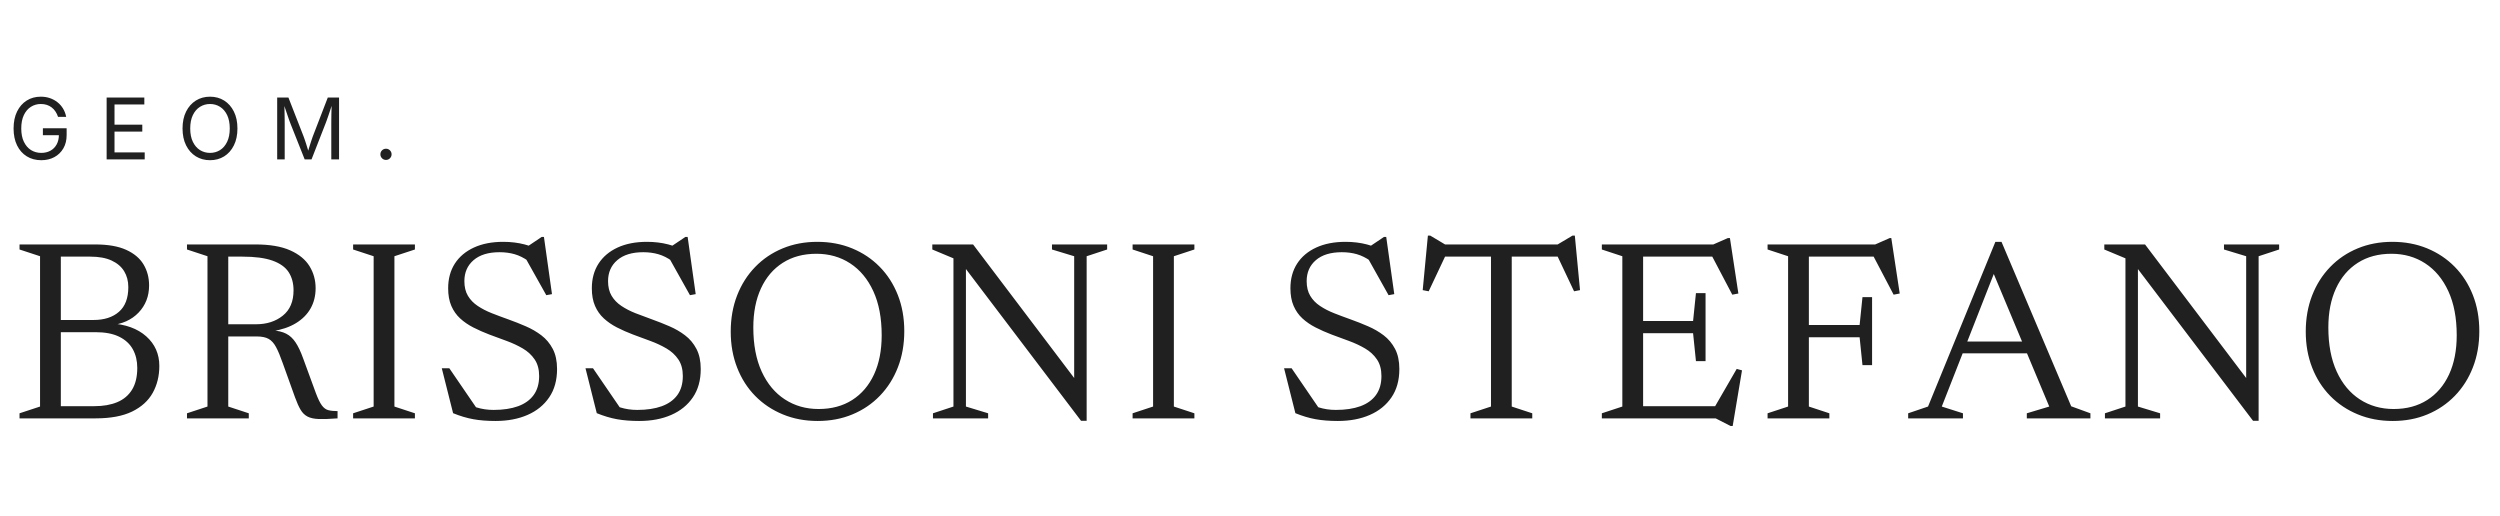
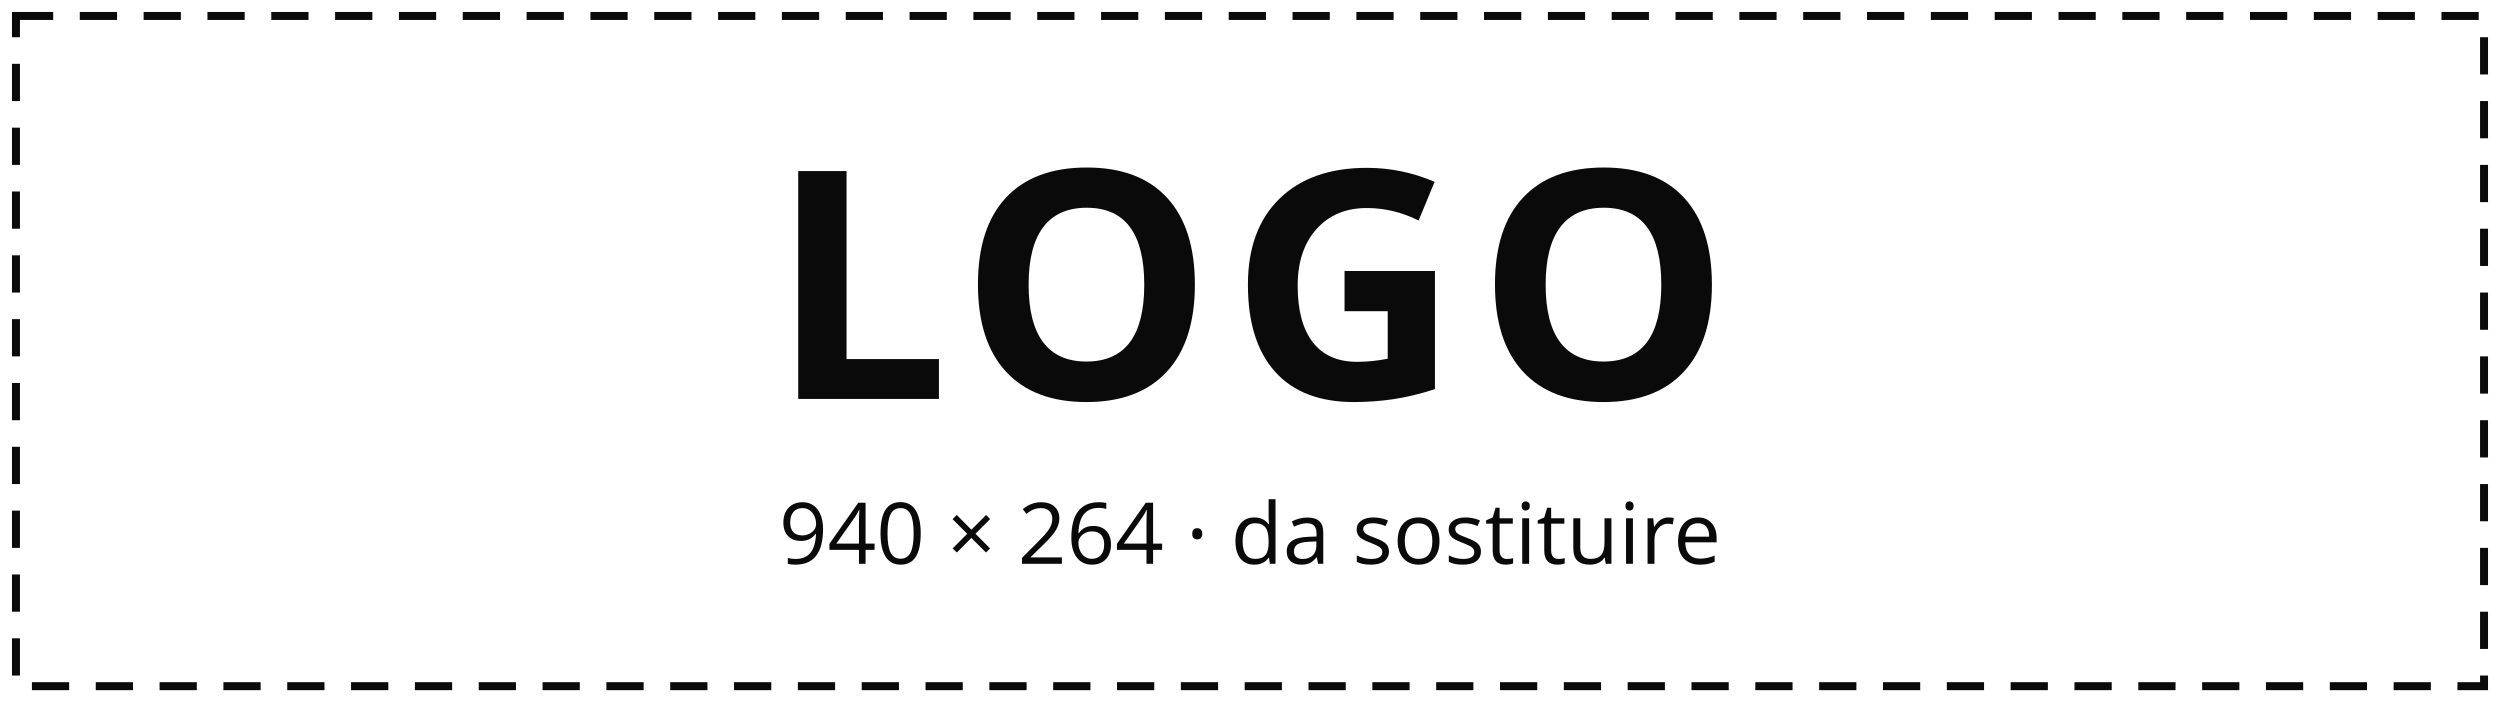
- <svg xmlns="http://www.w3.org/2000/svg" width="882" height="182" viewBox="0 0 882 182" role="img" aria-label="Geom. Brissoni Stefano">
-   <g fill="#202020">
-     <path transform="translate(3 56.23)" d="M11.56 0.29Q8.64 0.29 6.45 -1.07Q4.25 -2.43 3.02 -4.94Q1.79 -7.46 1.79 -10.9Q1.79 -14.37 3.02 -16.88Q4.25 -19.39 6.42 -20.76Q8.58 -22.12 11.38 -22.12Q13.11 -22.12 14.61 -21.61Q16.11 -21.09 17.3 -20.14Q18.49 -19.19 19.27 -17.88Q20.05 -16.57 20.35 -14.99L17.48 -14.99Q17.14 -16.04 16.58 -16.87Q16.03 -17.71 15.26 -18.31Q14.49 -18.91 13.52 -19.23Q12.55 -19.54 11.4 -19.54Q9.48 -19.54 7.91 -18.55Q6.34 -17.56 5.42 -15.64Q4.5 -13.71 4.5 -10.9Q4.5 -8.12 5.43 -6.2Q6.36 -4.28 7.95 -3.28Q9.55 -2.29 11.56 -2.29Q13.4 -2.29 14.81 -3.07Q16.22 -3.85 17 -5.3Q17.78 -6.74 17.78 -8.7L18.62 -8.54L12.13 -8.54L12.13 -10.97L20.51 -10.97L20.51 -8.58Q20.51 -5.87 19.35 -3.88Q18.19 -1.89 16.18 -0.8Q14.17 0.29 11.56 0.29ZM34.62 0L34.62 -21.83L47.92 -21.83L47.92 -19.37L37.4 -19.37L37.4 -12.25L47.2 -12.25L47.2 -9.79L37.4 -9.79L37.4 -2.46L48.05 -2.46L48.05 0ZM71.1 0.29Q68.3 0.29 66.11 -1.06Q63.92 -2.42 62.66 -4.93Q61.4 -7.44 61.4 -10.9Q61.4 -14.37 62.66 -16.88Q63.92 -19.39 66.11 -20.76Q68.3 -22.12 71.1 -22.12Q73.9 -22.12 76.08 -20.76Q78.26 -19.39 79.51 -16.88Q80.77 -14.37 80.77 -10.9Q80.77 -7.44 79.51 -4.93Q78.26 -2.42 76.08 -1.06Q73.9 0.29 71.1 0.29ZM71.1 -2.29Q73.05 -2.29 74.62 -3.27Q76.2 -4.26 77.13 -6.19Q78.06 -8.12 78.06 -10.9Q78.06 -13.71 77.13 -15.64Q76.2 -17.56 74.62 -18.55Q73.05 -19.54 71.1 -19.54Q69.14 -19.54 67.55 -18.54Q65.97 -17.55 65.04 -15.62Q64.11 -13.7 64.11 -10.9Q64.11 -8.12 65.04 -6.2Q65.97 -4.28 67.55 -3.28Q69.14 -2.29 71.1 -2.29ZM94.79 0L94.79 -21.83L98.75 -21.83L104.12 -8.06Q104.31 -7.57 104.55 -6.85Q104.8 -6.12 105.07 -5.27Q105.34 -4.42 105.59 -3.58Q105.84 -2.74 106.03 -2.02L105.41 -2.02Q105.62 -2.7 105.87 -3.52Q106.11 -4.35 106.39 -5.21Q106.66 -6.06 106.91 -6.81Q107.15 -7.56 107.34 -8.06L112.65 -21.83L116.62 -21.83L116.62 0L113.88 0L113.88 -12.47Q113.88 -13.14 113.89 -14Q113.89 -14.87 113.91 -15.82Q113.94 -16.77 113.96 -17.75Q113.98 -18.74 114 -19.66L114.23 -19.66Q113.92 -18.65 113.58 -17.6Q113.23 -16.55 112.9 -15.58Q112.57 -14.6 112.28 -13.8Q111.99 -12.99 111.78 -12.47L106.91 0L104.49 0L99.54 -12.47Q99.33 -12.98 99.05 -13.76Q98.78 -14.55 98.45 -15.51Q98.12 -16.46 97.76 -17.53Q97.41 -18.59 97.05 -19.66L97.31 -19.66Q97.34 -18.84 97.36 -17.89Q97.38 -16.93 97.4 -15.96Q97.41 -14.99 97.43 -14.08Q97.44 -13.18 97.44 -12.47L97.44 0ZM133.18 0.19Q132.36 0.19 131.78 -0.39Q131.2 -0.97 131.2 -1.79Q131.2 -2.61 131.78 -3.19Q132.36 -3.76 133.18 -3.76Q134 -3.76 134.57 -3.19Q135.15 -2.61 135.15 -1.79Q135.15 -0.97 134.57 -0.39Q134 0.19 133.18 0.19Z" />
-     <path transform="translate(3 147.60)" d="M15.34 -57.06L15.34 -61.36L30.59 -61.36Q37.32 -61.36 41.51 -59.46Q45.7 -57.56 47.65 -54.29Q49.6 -51.01 49.6 -46.89Q49.6 -41.21 45.89 -37.32Q42.18 -33.43 35.81 -32.83L35.95 -33.52Q43.96 -33.06 48.59 -28.94Q53.21 -24.82 53.21 -18.5Q53.21 -13.19 50.88 -9Q48.54 -4.81 43.6 -2.4Q38.65 0 30.73 0L15.39 0L15.39 -4.3L30.27 -4.3Q34.99 -4.3 38.38 -5.72Q41.76 -7.14 43.6 -10.14Q45.43 -13.14 45.43 -17.81Q45.43 -21.52 43.87 -24.36Q42.31 -27.2 39.06 -28.8Q35.81 -30.41 30.68 -30.41L15.34 -30.41L15.34 -34.71L30 -34.71Q35.67 -34.71 38.97 -37.6Q42.27 -40.48 42.27 -46.3Q42.27 -49.5 40.8 -51.91Q39.34 -54.31 36.36 -55.69Q33.38 -57.06 28.85 -57.06ZM3.89 0L3.89 -1.79L11.13 -4.17L11.13 -57.2L3.89 -59.58L3.89 -61.36L18.46 -61.36L18.46 0ZM87.33 -33.2Q93.01 -33.2 96.79 -36.25Q100.56 -39.29 100.56 -45.15Q100.56 -48.91 98.85 -51.56Q97.13 -54.22 93.17 -55.64Q89.21 -57.06 82.52 -57.06L71.16 -57.06L71.3 -61.36L87.1 -61.36Q94.7 -61.36 99.37 -59.28Q104.04 -57.2 106.2 -53.69Q108.35 -50.19 108.35 -45.93Q108.35 -41.95 106.59 -38.81Q104.82 -35.67 101.41 -33.59Q98 -31.51 93.01 -30.73L93.01 -31.05Q96.03 -30.87 97.95 -29.88Q99.88 -28.9 101.27 -26.81Q102.67 -24.73 103.95 -21.16L108.4 -9.02Q109.54 -5.95 110.55 -4.58Q111.56 -3.21 112.86 -2.89Q114.17 -2.56 116.09 -2.56L116.09 0Q111.97 0.32 109.47 0.23Q106.98 0.14 105.49 -0.64Q104 -1.42 103.04 -3.05Q102.08 -4.67 101.07 -7.46L96.76 -19.46Q95.48 -23.13 94.38 -25.16Q93.28 -27.2 91.75 -28.05Q90.21 -28.9 87.56 -28.9L71.3 -28.9L71.16 -33.2ZM77.53 -61.36L77.53 -4.17L84.77 -1.79L84.77 0L62.97 0L62.97 -1.79L70.2 -4.17L70.2 -57.2L62.97 -59.58L62.97 -61.36ZM143.38 -1.79L143.38 0L121.58 0L121.58 -1.79L128.82 -4.17L128.82 -57.2L121.58 -59.58L121.58 -61.36L143.38 -61.36L143.38 -59.58L136.15 -57.2L136.15 -4.17ZM189.18 -58.48L182.54 -60.27L188.12 -64.02L188.9 -64.02L191.74 -43.83L189.73 -43.46L181.8 -57.61L183.41 -55.5Q181.03 -57.2 178.58 -57.91Q176.13 -58.62 173.24 -58.62Q167.33 -58.62 164.08 -55.82Q160.83 -53.03 160.83 -48.4Q160.83 -45.34 162.09 -43.23Q163.35 -41.12 165.55 -39.66Q167.74 -38.19 170.54 -37.09Q173.33 -35.99 176.4 -34.9Q179.47 -33.8 182.49 -32.49Q185.51 -31.19 188.01 -29.29Q190.5 -27.39 192.02 -24.5Q193.53 -21.61 193.53 -17.4Q193.53 -11.49 190.76 -7.42Q187.99 -3.34 183.11 -1.21Q178.23 0.92 171.82 0.92Q167.42 0.92 163.99 0.3Q160.55 -0.32 156.85 -1.83L152.86 -17.68L155.52 -17.68L166.33 -1.88L158.72 -6.69Q162.3 -4.76 165.11 -3.87Q167.93 -2.98 171.13 -2.98Q176.17 -2.98 179.77 -4.28Q183.36 -5.59 185.28 -8.24Q187.21 -10.9 187.21 -14.93Q187.21 -18.46 185.63 -20.79Q184.05 -23.13 181.44 -24.66Q178.83 -26.19 175.74 -27.32Q172.64 -28.44 169.62 -29.58Q166.6 -30.73 163.97 -32.08Q161.33 -33.43 159.34 -35.26Q157.35 -37.09 156.23 -39.68Q155.11 -42.27 155.11 -45.89Q155.11 -50.92 157.46 -54.59Q159.82 -58.25 164.2 -60.27Q168.57 -62.28 174.52 -62.28Q178.6 -62.28 182.1 -61.36Q185.6 -60.45 189.18 -58.48ZM239.87 -58.48L233.23 -60.27L238.82 -64.02L239.6 -64.02L242.44 -43.83L240.42 -43.46L232.5 -57.61L234.1 -55.5Q231.72 -57.2 229.27 -57.91Q226.82 -58.62 223.93 -58.62Q218.03 -58.62 214.78 -55.82Q211.52 -53.03 211.52 -48.4Q211.52 -45.34 212.78 -43.23Q214.04 -41.12 216.24 -39.66Q218.44 -38.19 221.23 -37.09Q224.03 -35.99 227.09 -34.9Q230.16 -33.8 233.18 -32.49Q236.21 -31.19 238.7 -29.29Q241.2 -27.39 242.71 -24.5Q244.22 -21.61 244.22 -17.4Q244.22 -11.49 241.45 -7.42Q238.68 -3.34 233.8 -1.21Q228.93 0.92 222.51 0.92Q218.12 0.92 214.68 0.3Q211.25 -0.32 207.54 -1.83L203.56 -17.68L206.21 -17.68L217.02 -1.88L209.42 -6.69Q212.99 -4.76 215.81 -3.87Q218.62 -2.98 221.83 -2.98Q226.87 -2.98 230.46 -4.28Q234.05 -5.59 235.98 -8.24Q237.9 -10.9 237.9 -14.93Q237.9 -18.46 236.32 -20.79Q234.74 -23.13 232.13 -24.66Q229.52 -26.19 226.43 -27.32Q223.34 -28.44 220.32 -29.58Q217.29 -30.73 214.66 -32.08Q212.03 -33.43 210.04 -35.26Q208.04 -37.09 206.92 -39.68Q205.8 -42.27 205.8 -45.89Q205.8 -50.92 208.16 -54.59Q210.52 -58.25 214.89 -60.27Q219.26 -62.28 225.22 -62.28Q229.29 -62.28 232.8 -61.36Q236.3 -60.45 239.87 -58.48ZM285.34 -62.28Q292.03 -62.28 297.64 -59.97Q303.25 -57.66 307.37 -53.46Q311.49 -49.27 313.76 -43.5Q316.03 -37.73 316.03 -30.77Q316.03 -23.81 313.78 -18.02Q311.54 -12.23 307.42 -7.97Q303.3 -3.71 297.73 -1.4Q292.17 0.92 285.48 0.92Q278.8 0.92 273.19 -1.4Q267.58 -3.71 263.45 -7.9Q259.33 -12.09 257.07 -17.88Q254.8 -23.68 254.8 -30.59Q254.8 -37.55 257.04 -43.34Q259.29 -49.14 263.41 -53.4Q267.53 -57.66 273.12 -59.97Q278.7 -62.28 285.34 -62.28ZM285.8 -3.3Q292.67 -3.3 297.66 -6.48Q302.65 -9.66 305.36 -15.5Q308.06 -21.34 308.06 -29.31Q308.06 -38.47 305.1 -44.88Q302.15 -51.29 296.95 -54.68Q291.76 -58.07 285.02 -58.07Q278.15 -58.07 273.16 -54.88Q268.17 -51.7 265.47 -45.86Q262.77 -40.02 262.77 -32.06Q262.77 -22.94 265.72 -16.51Q268.68 -10.07 273.9 -6.69Q279.12 -3.3 285.8 -3.3ZM333.38 -4.17L333.38 -56.46L325.92 -59.58L325.92 -61.36L340.3 -61.36L378.12 -11.4L375.97 -7.19L375.97 -57.2L368.14 -59.58L368.14 -61.36L387.6 -61.36L387.6 -59.58L380.37 -57.2L380.37 0.87L378.4 0.87L336.27 -54.68L337.78 -56.33L337.78 -4.17L345.61 -1.79L345.61 0L326.15 0L326.15 -1.79ZM418.38 -1.79L418.38 0L396.58 0L396.58 -1.79L403.81 -4.17L403.81 -57.2L396.58 -59.58L396.58 -61.36L418.38 -61.36L418.38 -59.58L411.14 -57.2L411.14 -4.17ZM486.34 -58.48L479.7 -60.27L485.28 -64.02L486.06 -64.02L488.9 -43.83L486.89 -43.46L478.96 -57.61L480.57 -55.5Q478.18 -57.2 475.73 -57.91Q473.28 -58.62 470.4 -58.62Q464.49 -58.62 461.24 -55.82Q457.99 -53.03 457.99 -48.4Q457.99 -45.34 459.25 -43.23Q460.51 -41.12 462.71 -39.66Q464.9 -38.19 467.7 -37.09Q470.49 -35.99 473.56 -34.9Q476.63 -33.8 479.65 -32.49Q482.67 -31.19 485.17 -29.29Q487.66 -27.39 489.18 -24.5Q490.69 -21.61 490.69 -17.4Q490.69 -11.49 487.92 -7.42Q485.15 -3.34 480.27 -1.21Q475.39 0.92 468.98 0.92Q464.58 0.92 461.15 0.3Q457.71 -0.32 454.01 -1.83L450.02 -17.68L452.68 -17.68L463.48 -1.88L455.88 -6.69Q459.45 -4.76 462.27 -3.87Q465.09 -2.98 468.29 -2.98Q473.33 -2.98 476.93 -4.28Q480.52 -5.59 482.44 -8.24Q484.37 -10.9 484.37 -14.93Q484.37 -18.46 482.79 -20.79Q481.21 -23.13 478.6 -24.66Q475.99 -26.19 472.9 -27.32Q469.8 -28.44 466.78 -29.58Q463.76 -30.73 461.13 -32.08Q458.49 -33.43 456.5 -35.26Q454.51 -37.09 453.39 -39.68Q452.26 -42.27 452.26 -45.89Q452.26 -50.92 454.62 -54.59Q456.98 -58.25 461.36 -60.27Q465.73 -62.28 471.68 -62.28Q475.76 -62.28 479.26 -61.36Q482.76 -60.45 486.34 -58.48ZM523.02 -58.57L530.34 -58.57L530.34 -4.17L537.58 -1.79L537.58 0L515.78 0L515.78 -1.79L523.02 -4.17ZM550.36 -57.06L503.01 -57.06L507.22 -57.93L501.04 -44.83L498.93 -45.24L500.76 -64.48L501.59 -64.48L508.04 -60.63L504.06 -61.36L549.3 -61.36L545.32 -60.63L551.78 -64.48L552.6 -64.48L554.43 -45.24L552.33 -44.83L546.14 -57.93ZM598.72 -44.19L598.72 -32.19L598.72 -20.2L595.33 -20.2L594.32 -30.04L572.11 -30.04L572.11 -34.35L594.32 -34.35L595.33 -44.19ZM610.3 -44.05L608.15 -43.64L600.59 -58.02L603.11 -57.06L572.11 -57.06L572.11 -61.36L601.46 -61.36L606.59 -63.61L607.32 -63.61ZM601.42 -3.11L609.71 -17.45L611.58 -16.94L608.29 2.7L607.55 2.7L602.29 0L572.11 0L572.11 -4.3L603.48 -4.3ZM562.13 0L562.13 -1.79L569.36 -4.17L569.36 -57.2L562.13 -59.58L562.13 -61.36L576.69 -61.36L576.69 0ZM657.47 -42.77L657.47 -30.77L657.47 -18.78L654.08 -18.78L653.07 -28.62L630.86 -28.62L630.86 -32.93L653.07 -32.93L654.08 -42.77ZM663.7 -63.61L664.25 -63.61L667.22 -44.05L665.07 -43.64L657.52 -58.02L663.65 -57.06L629.21 -57.06L629.21 -61.36L658.57 -61.36ZM635.17 -61.36L635.17 -4.17L642.4 -1.79L642.4 0L620.6 0L620.6 -1.79L627.84 -4.17L627.84 -57.2L620.6 -59.58L620.6 -61.36ZM686.92 -22.94L686.92 -27.11L717.19 -27.11L717.19 -22.94ZM727.72 -4.26L734.5 -1.79L734.5 0L712.06 0L712.06 -1.79L719.98 -4.17L698.82 -54.72L701.89 -54.72L682.06 -4.17L689.53 -1.79L689.53 0L670.2 0L670.2 -1.79L677.21 -4.17L700.97 -62.28L703.13 -62.28ZM746.86 -4.17L746.86 -56.46L739.4 -59.58L739.4 -61.36L753.77 -61.36L791.6 -11.4L789.45 -7.19L789.45 -57.2L781.62 -59.58L781.62 -61.36L801.08 -61.36L801.08 -59.58L793.84 -57.2L793.84 0.87L791.88 0.87L749.74 -54.68L751.26 -56.33L751.26 -4.17L759.09 -1.79L759.09 0L739.62 0L739.62 -1.79ZM841.01 -62.28Q847.7 -62.28 853.31 -59.97Q858.92 -57.66 863.04 -53.46Q867.16 -49.27 869.43 -43.5Q871.7 -37.73 871.7 -30.77Q871.7 -23.81 869.45 -18.02Q867.21 -12.23 863.09 -7.97Q858.96 -3.71 853.4 -1.4Q847.84 0.92 841.15 0.92Q834.46 0.92 828.85 -1.4Q823.24 -3.71 819.12 -7.9Q815 -12.09 812.74 -17.88Q810.47 -23.68 810.47 -30.59Q810.47 -37.55 812.71 -43.34Q814.96 -49.14 819.08 -53.4Q823.2 -57.66 828.79 -59.97Q834.37 -62.28 841.01 -62.28ZM841.47 -3.3Q848.34 -3.3 853.33 -6.48Q858.32 -9.66 861.03 -15.5Q863.73 -21.34 863.73 -29.31Q863.73 -38.47 860.77 -44.88Q857.82 -51.29 852.62 -54.68Q847.42 -58.07 840.69 -58.07Q833.82 -58.07 828.83 -54.88Q823.84 -51.7 821.14 -45.86Q818.44 -40.02 818.44 -32.06Q818.44 -22.94 821.39 -16.51Q824.34 -10.07 829.56 -6.69Q834.79 -3.3 841.47 -3.3Z" />
-   </g>
+ <svg xmlns="http://www.w3.org/2000/svg" viewBox="0 0 940 264" width="940" height="264" role="img" aria-label="Logo — da compilare">
+   <rect x="6" y="6" width="928" height="252" fill="none" stroke="#0a0a0a" stroke-width="3" stroke-dasharray="14 10" />
+   <text x="470" y="150" text-anchor="middle" font-family="'Open Sans',Arial,sans-serif" font-size="120" font-weight="700" fill="#0a0a0a" letter-spacing="6">LOGO</text>
+   <text x="470" y="212" text-anchor="middle" font-family="'Open Sans',Arial,sans-serif" font-size="32" fill="#0a0a0a">940 × 264 · da sostituire</text>
</svg>
